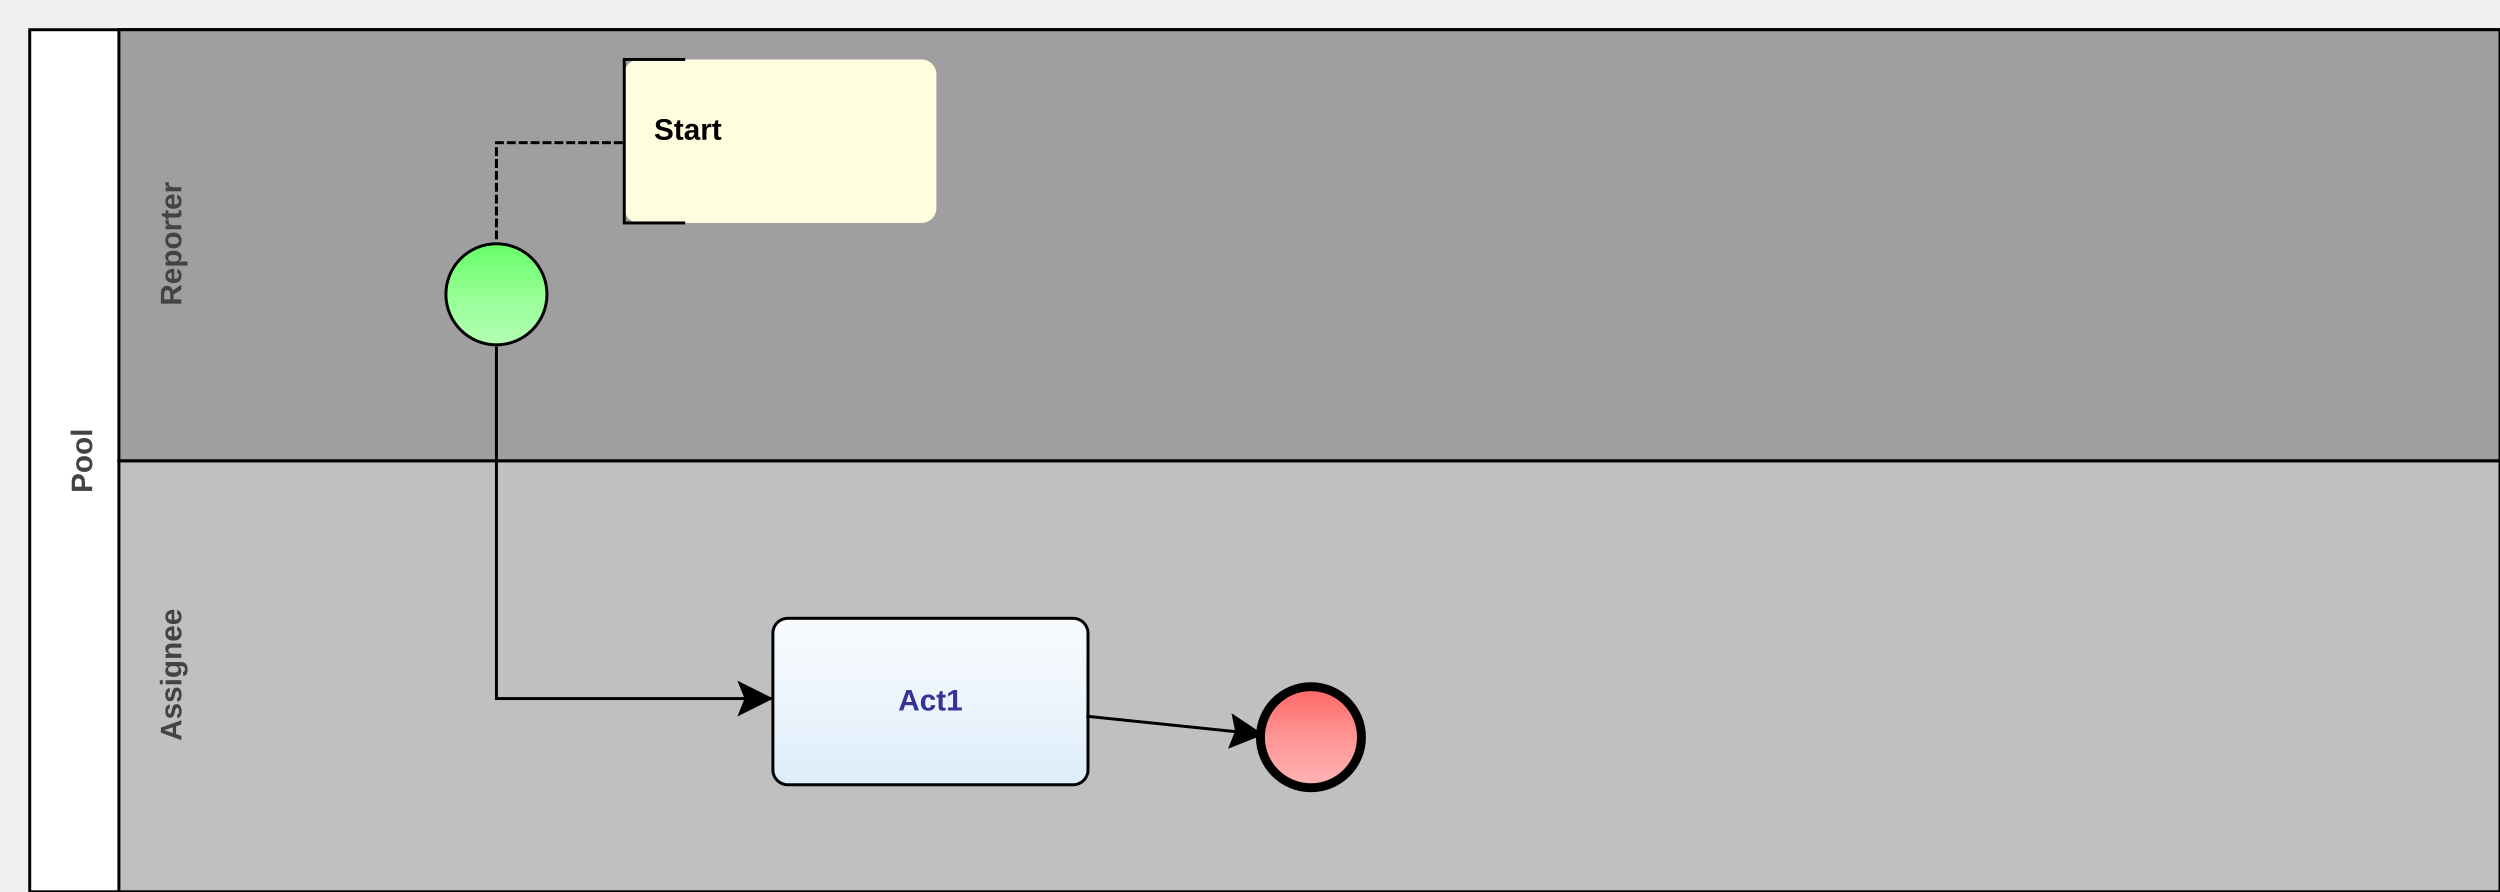
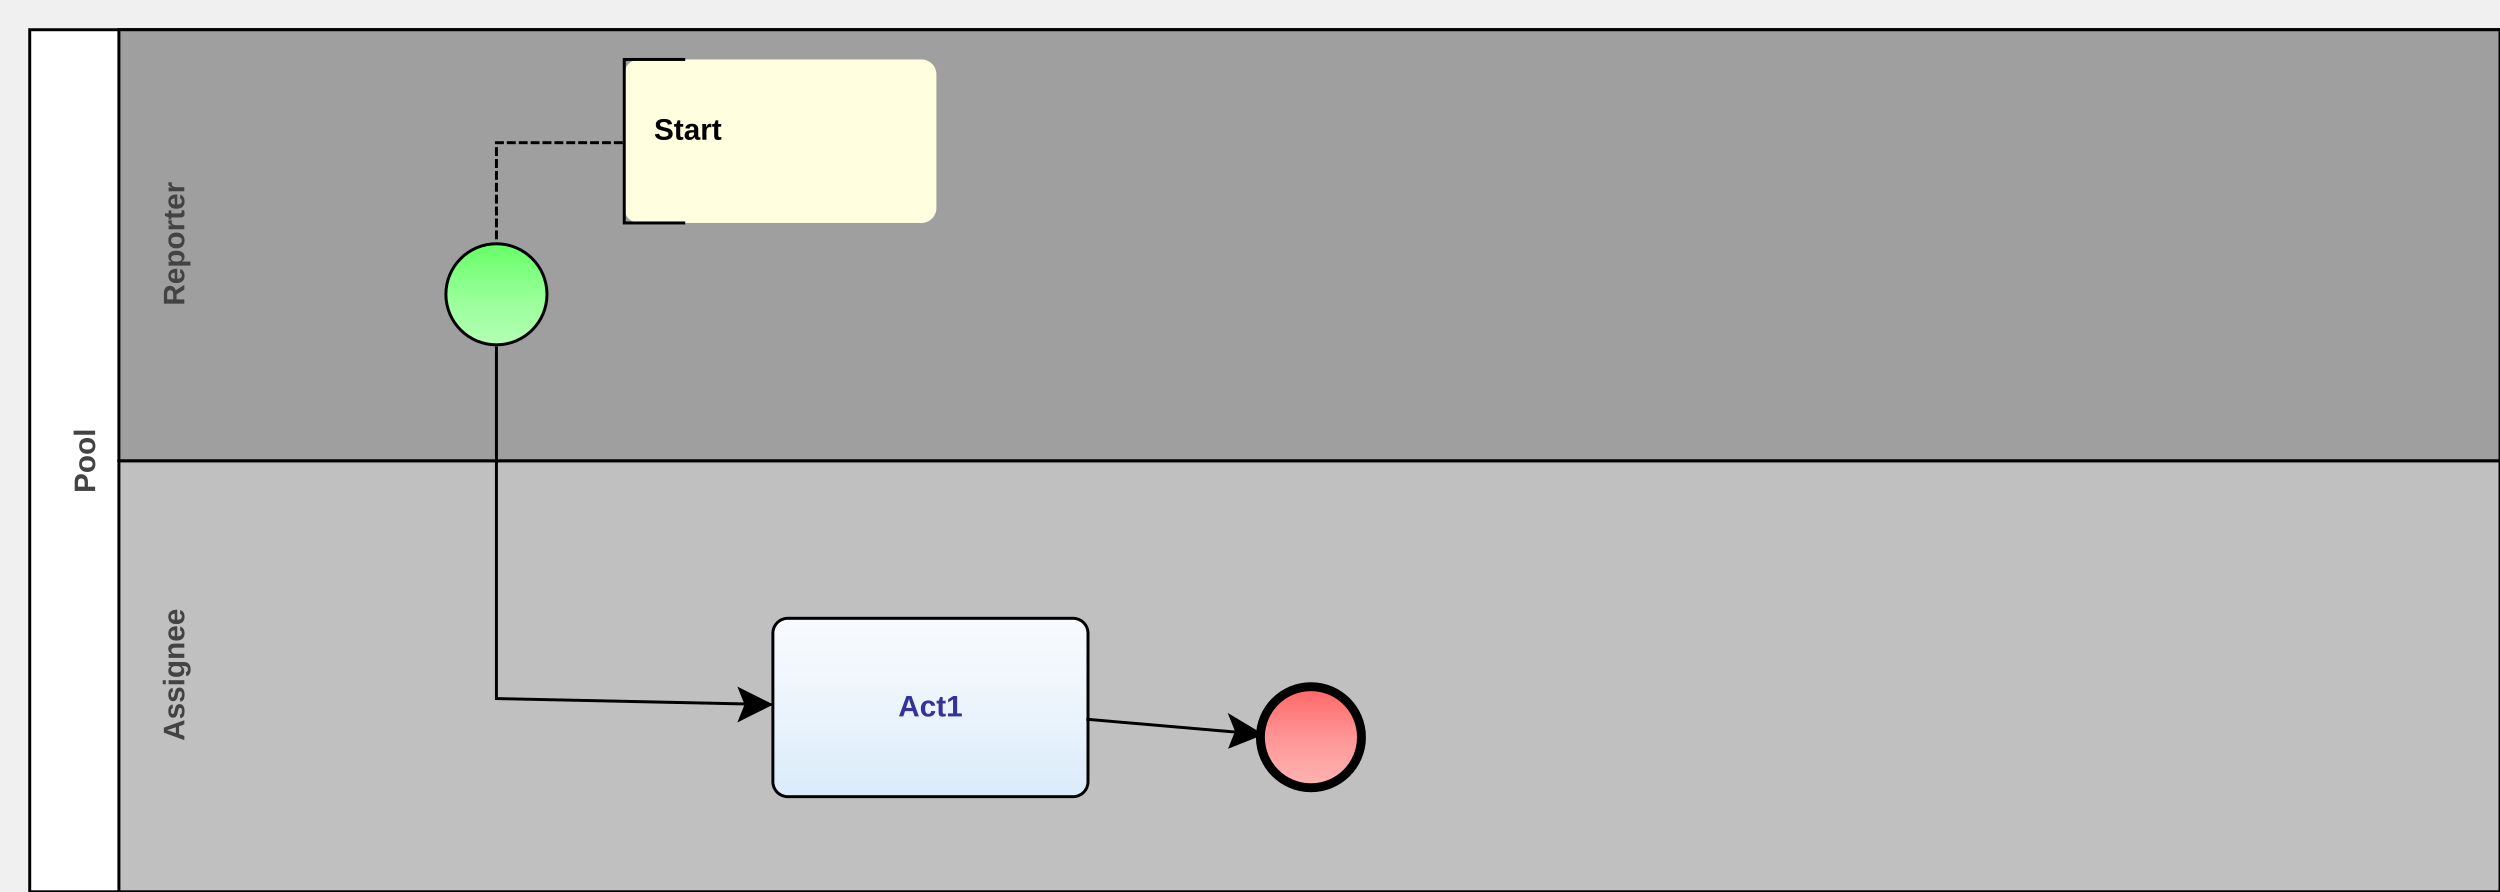
<svg xmlns="http://www.w3.org/2000/svg" xmlns:xlink="http://www.w3.org/1999/xlink" style="stroke-dasharray:none; shape-rendering:auto; font-family:'Arial'; text-rendering:auto; fill-opacity:1; color-interpolation:auto; color-rendering:auto; font-size:12; fill:black; stroke:black; image-rendering:auto; stroke-miterlimit:10; stroke-linecap:square; stroke-linejoin:miter; font-style:normal; stroke-width:1; stroke-dashoffset:0; font-weight:normal; stroke-opacity:1;" contentScriptType="text/ecmascript" preserveAspectRatio="xMidYMid meet" zoomAndPan="magnify" version="1.0" contentStyleType="text/css" xml:xlink="http://www.w3.org/1999/xlink" width="841" height="300">
  <rect x="10" y="10" width="831" height="290" ry="0" rx="0" style="stroke:#000000; fill:#FFFFFF" />
  <rect x="40" y="155" width="801" height="145" ry="0" rx="0" style="stroke:#000000; fill:#C0C0C0" />
  <g componentSequence="3">
-     <text x="-227" y="47" transform="rotate(270)" text-anchor="middle" style="font-weight:bold;font-size:10px;stroke:none; fill:#434343">
+     <text x="-227" y="48" transform="rotate(270)" text-anchor="middle" style="font-weight:bold;font-size:10px;stroke:none; fill:#434343">
      <tspan dy="14" x="-227">Assignee</tspan>
    </text>
  </g>
  <rect x="40" y="10" width="801" height="145" ry="0" rx="0" style="stroke:#000000; fill:#9F9F9F" />
  <g componentSequence="2">
-     <text x="-82" y="47" transform="rotate(270)" text-anchor="middle" style="font-weight:bold;font-size:10px;stroke:none; fill:#434343">
+     <text x="-82" y="48" transform="rotate(270)" text-anchor="middle" style="font-weight:bold;font-size:10px;stroke:none; fill:#434343">
      <tspan dy="14" x="-82">Reporter</tspan>
    </text>
  </g>
  <g componentSequence="1">
-     <text x="-155" y="17" transform="rotate(270)" text-anchor="middle" style="font-weight:bold;font-size:10px;stroke:none; fill:#434343">
+     <text x="-155" y="18" transform="rotate(270)" text-anchor="middle" style="font-weight:bold;font-size:10px;stroke:none; fill:#434343">
      <tspan dy="14" x="-155">Pool</tspan>
    </text>
  </g>
  <g sequence="4">
-     <ellipse cx="167" cy="99" rx="17" ry="17" stroke-width="1" style="fill:url(#linearGradient66FF6696FF96B6FFB6_2002554408);" stroke="336633" />
+     <ellipse cx="167" cy="99" rx="17" ry="17" stroke-width="1" style="fill:url(#linearGradient66FF6696FF96B6FFB6_561218462);" stroke="336633" />
  </g>
  <g sequence="5">
-     <rect x="260" y="208" width="106" height="56" ry="5" rx="5" style="fill:url(#linearGradientF8FBFEEDF5FCDEEDFAD4E7F8E2E5E9_1697786777);" stroke="191970" />
+     <rect x="260" y="208" width="106" height="60" ry="5" rx="5" style="fill:url(#linearGradientF8FBFEEDF5FCDEEDFAD4E7F8E2E5E9_800356800);" stroke="191970" />
  </g>
  <g componentSequence="5">
-     <text x="313" y="225" text-anchor="middle" style="font-weight:bold;font-size:10px;stroke:none; fill:#333399">
+     <text x="313" y="227" text-anchor="middle" style="font-weight:bold;font-size:10px;stroke:none; fill:#333399">
      <tspan dy="14" x="313">Act1</tspan>
    </text>
  </g>
  <rect x="210" y="20" width="105" height="55" ry="5" rx="5" style="stroke:none; fill:#FFFFE0" />
  <g componentSequence="7">
    <text x="220" y="33" text-anchor="left" style="font-weight:bold;font-size:10px;stroke:none; fill:#000000">
      <tspan dy="14" x="220">Start</tspan>
    </text>
  </g>
  <path style="fill:none; stroke-width:1; stroke:#000000;" d="M230.0 20.0 L210.0 20.0 L210.0 75.0 L230.0 75.0" />
  <g sequence="9">
-     <ellipse cx="441" cy="248" rx="17" ry="17" stroke-width="3" style="fill:url(#linearGradientFF6666FF9696FFB6B6_269915510);" stroke="993333" />
+     <ellipse cx="441" cy="248" rx="17" ry="17" stroke-width="3" style="fill:url(#linearGradientFF6666FF9696FFB6B6_730589422);" stroke="993333" />
  </g>
  <g componentSequence="6">
    <text x="177" y="222" style="font-size:10px;font-weight:none;stroke:none; fill:#333399" text-anchor="left" />
  </g>
  <g componentSequence="8">
    <text x="182" y="48" style="font-size:10px;font-weight:none;stroke:none; fill:#333399" text-anchor="left" />
  </g>
  <g componentSequence="10">
-     <text x="405" y="244" style="font-size:10px;font-weight:none;stroke:none; fill:#333399" text-anchor="left" />
+     <text x="405" y="245" style="font-size:10px;font-weight:none;stroke:none; fill:#333399" text-anchor="left" />
  </g>
-   <path style="fill:none; stroke:#000000;stroke-width:1" d="M167.0 117.0 L167.0 235.0 L259.0 235.0" />
-   <polygon style="fill:#000000; stroke:#000000;" points=" 249 230 259 235 249 240 251 235" />
+   <path style="fill:none; stroke:#000000;stroke-width:1" d="M167.0 117.0 L167.0 235.0 L259.0 237.0" />
+   <polygon style="fill:#000000; stroke:#000000;" points=" 249 232 259 237 249 242 251 237" />
  <path style="fill:none; stroke:#000000;stroke-dasharray:2" d="M209.0 48.0 L167.0 48.0 L167.0 81.0" />
-   <path style="fill:none; stroke:#000000;stroke-width:1" d="M366.0 241.0 L424.0 247.0" />
-   <polygon style="fill:#000000; stroke:#000000;" points=" 415 241 424 247 414 251 416 246" />
+   <path style="fill:none; stroke:#000000;stroke-width:1" d="M366.0 242.0 L424.0 247.0" />
+   <polygon style="fill:#000000; stroke:#000000;" points=" 414 241 424 247 414 251 416 246" />
  <defs>
-     <linearGradient xlink:href="#linearGradient66FF6696FF96B6FFB6" id="linearGradient66FF6696FF96B6FFB6_2002554408" x1="0" y1="82.0" x2="0" y2="117.0" gradientUnits="userSpaceOnUse" xlink:type="simple" xlink:actuate="onLoad" xlink:show="other" />
+     <linearGradient xlink:href="#linearGradient66FF6696FF96B6FFB6" id="linearGradient66FF6696FF96B6FFB6_561218462" x1="0" y1="82.0" x2="0" y2="117.0" gradientUnits="userSpaceOnUse" xlink:type="simple" xlink:actuate="onLoad" xlink:show="other" />
    <linearGradient id="linearGradient66FF6696FF96B6FFB6">
      <stop style="stop-color:#66FF66;stop-opacity:1;" offset="0.0" id="stop66FF66" />
      <stop style="stop-color:#96FF96;stop-opacity:1;" offset="0.5" id="stop96FF96" />
      <stop style="stop-color:#B6FFB6;stop-opacity:1;" offset="1.0" id="stopB6FFB6" />
    </linearGradient>
-     <linearGradient xlink:href="#linearGradientF8FBFEEDF5FCDEEDFAD4E7F8E2E5E9" id="linearGradientF8FBFEEDF5FCDEEDFAD4E7F8E2E5E9_1697786777" x1="0" y1="208.0" x2="0" y2="314.0" gradientUnits="userSpaceOnUse" xlink:type="simple" xlink:actuate="onLoad" xlink:show="other" />
+     <linearGradient xlink:href="#linearGradientF8FBFEEDF5FCDEEDFAD4E7F8E2E5E9" id="linearGradientF8FBFEEDF5FCDEEDFAD4E7F8E2E5E9_800356800" x1="0" y1="208.0" x2="0" y2="314.0" gradientUnits="userSpaceOnUse" xlink:type="simple" xlink:actuate="onLoad" xlink:show="other" />
    <linearGradient id="linearGradientF8FBFEEDF5FCDEEDFAD4E7F8E2E5E9">
      <stop style="stop-color:#F8FBFE;stop-opacity:1;" offset="0.0" id="stopF8FBFE" />
      <stop style="stop-color:#EDF5FC;stop-opacity:1;" offset="0.25" id="stopEDF5FC" />
      <stop style="stop-color:#DEEDFA;stop-opacity:1;" offset="0.5" id="stopDEEDFA" />
      <stop style="stop-color:#D4E7F8;stop-opacity:1;" offset="0.75" id="stopD4E7F8" />
      <stop style="stop-color:#E2E5E9;stop-opacity:1;" offset="1.0" id="stopE2E5E9" />
    </linearGradient>
-     <linearGradient xlink:href="#linearGradientFF6666FF9696FFB6B6" id="linearGradientFF6666FF9696FFB6B6_269915510" x1="0" y1="231.0" x2="0" y2="266.0" gradientUnits="userSpaceOnUse" xlink:type="simple" xlink:actuate="onLoad" xlink:show="other" />
+     <linearGradient xlink:href="#linearGradientFF6666FF9696FFB6B6" id="linearGradientFF6666FF9696FFB6B6_730589422" x1="0" y1="231.0" x2="0" y2="266.0" gradientUnits="userSpaceOnUse" xlink:type="simple" xlink:actuate="onLoad" xlink:show="other" />
    <linearGradient id="linearGradientFF6666FF9696FFB6B6">
      <stop style="stop-color:#FF6666;stop-opacity:1;" offset="0.0" id="stopFF6666" />
      <stop style="stop-color:#FF9696;stop-opacity:1;" offset="0.5" id="stopFF9696" />
      <stop style="stop-color:#FFB6B6;stop-opacity:1;" offset="1.0" id="stopFFB6B6" />
    </linearGradient>
  </defs>
</svg>
